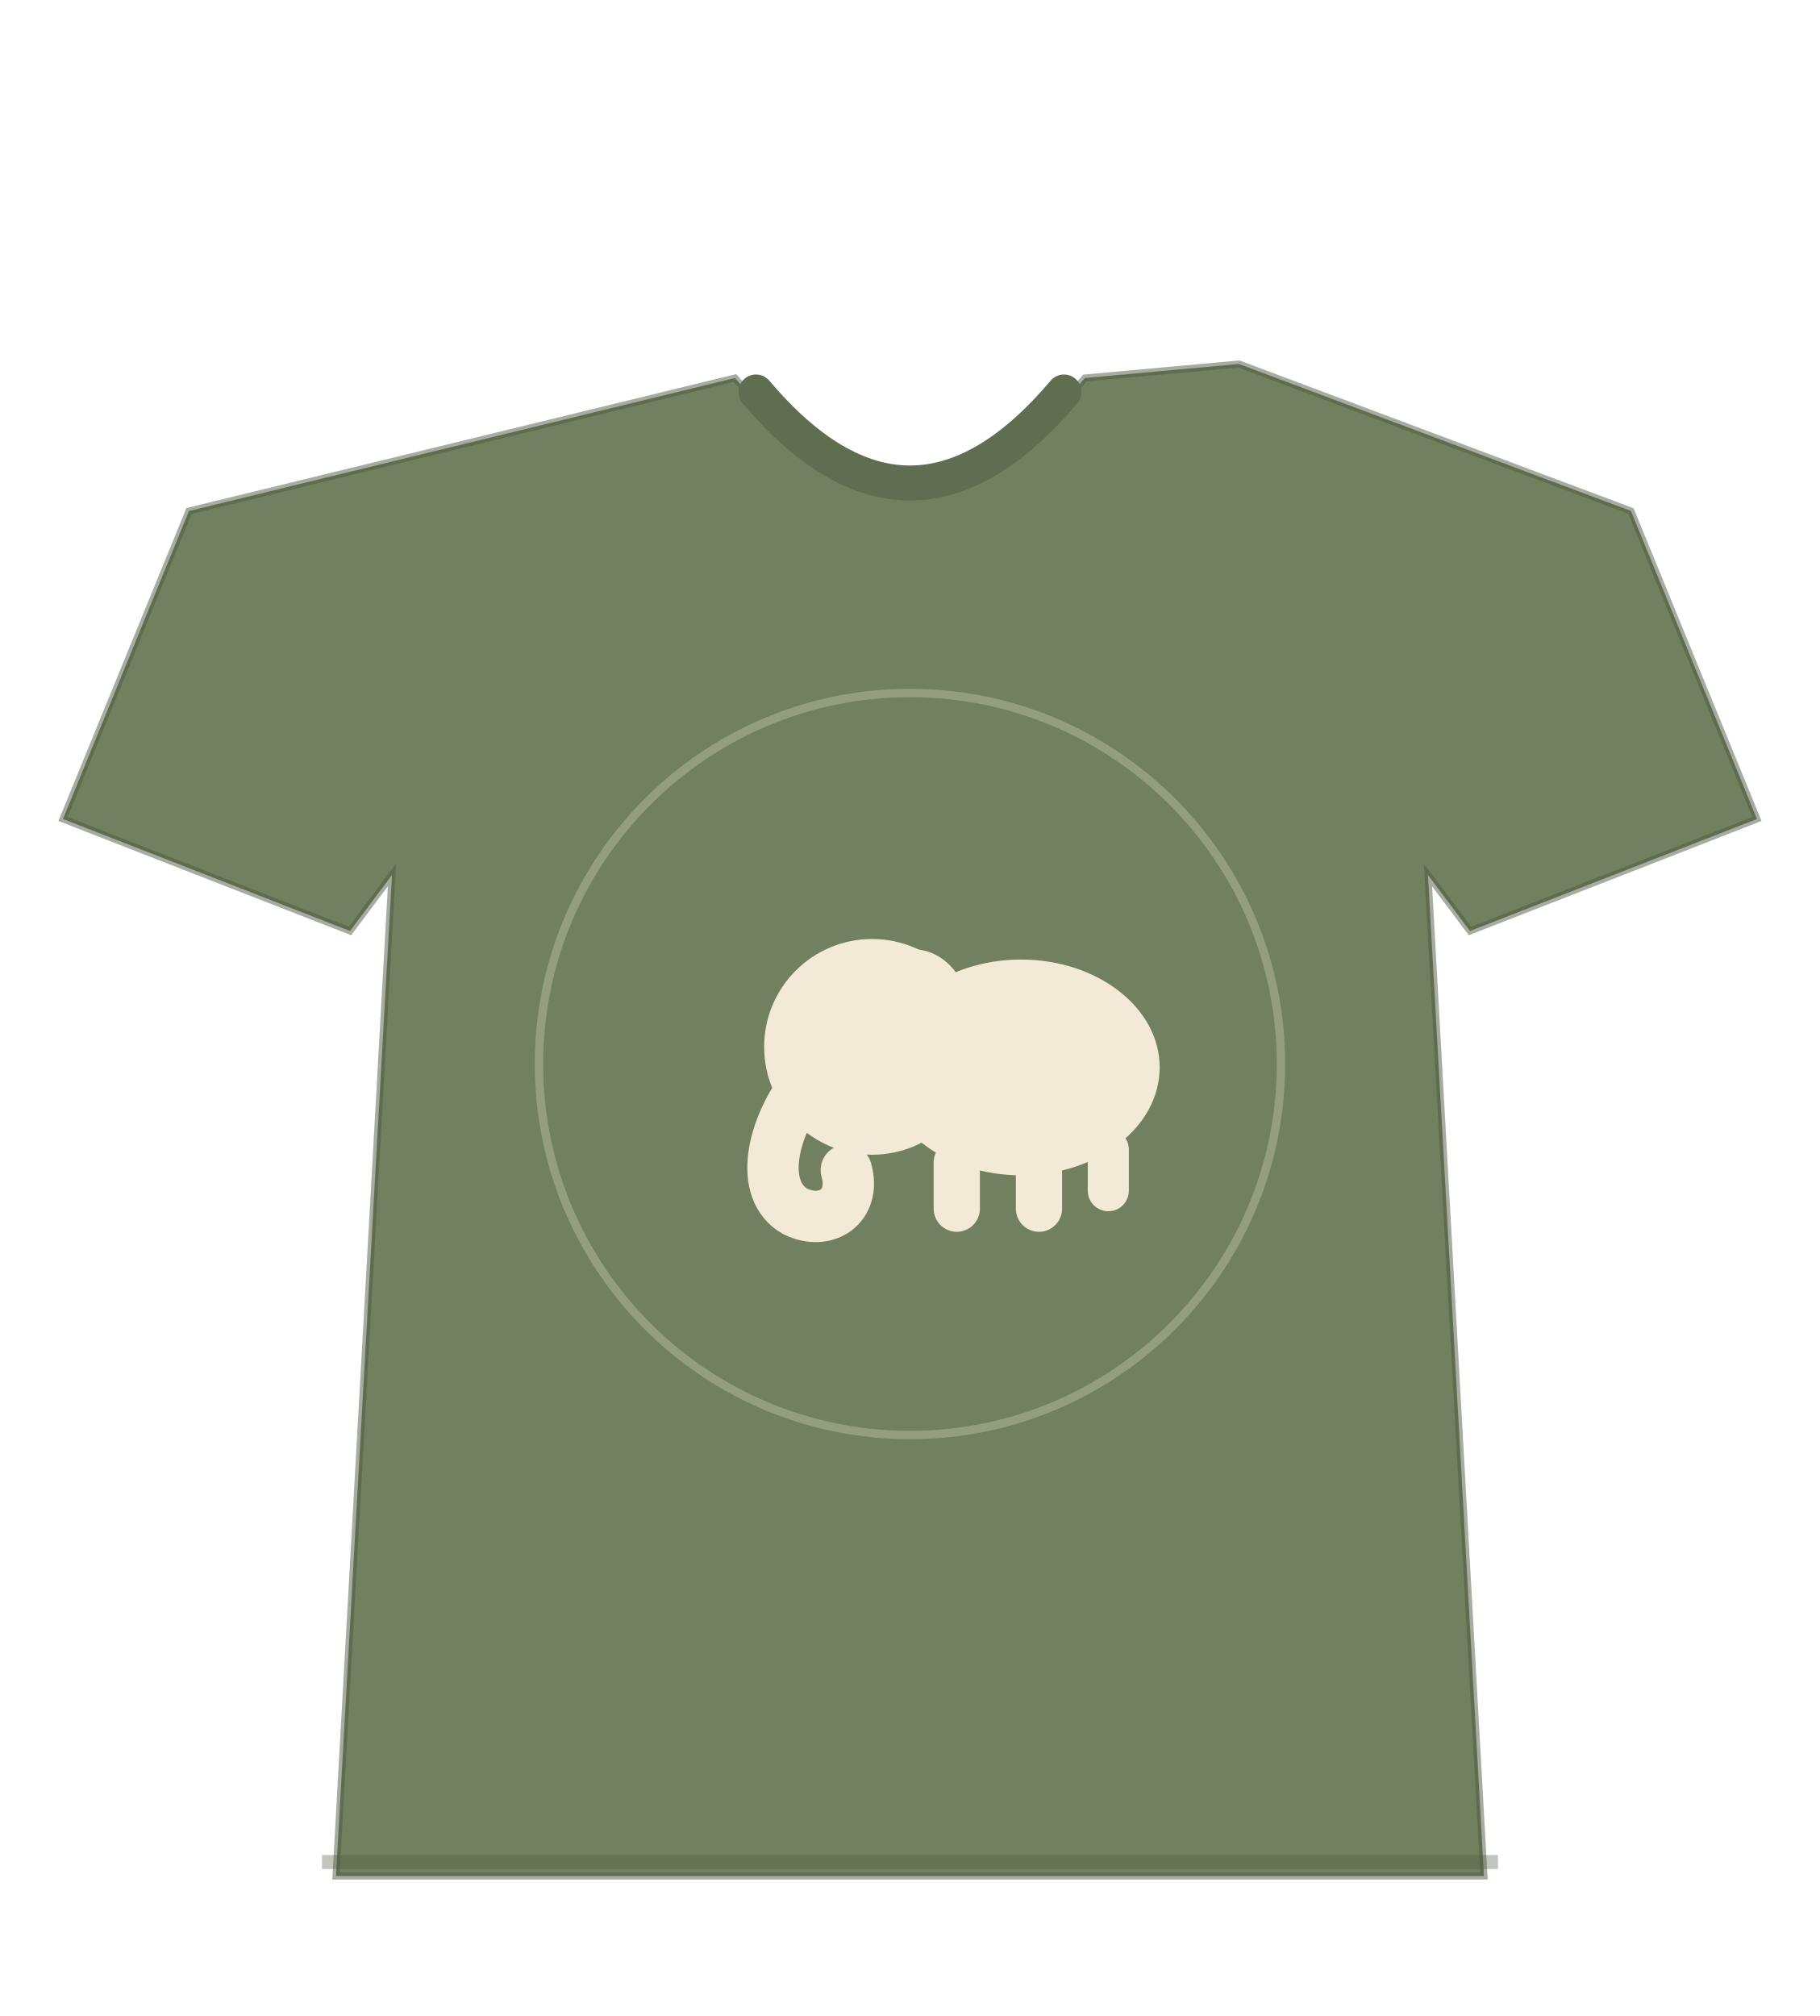
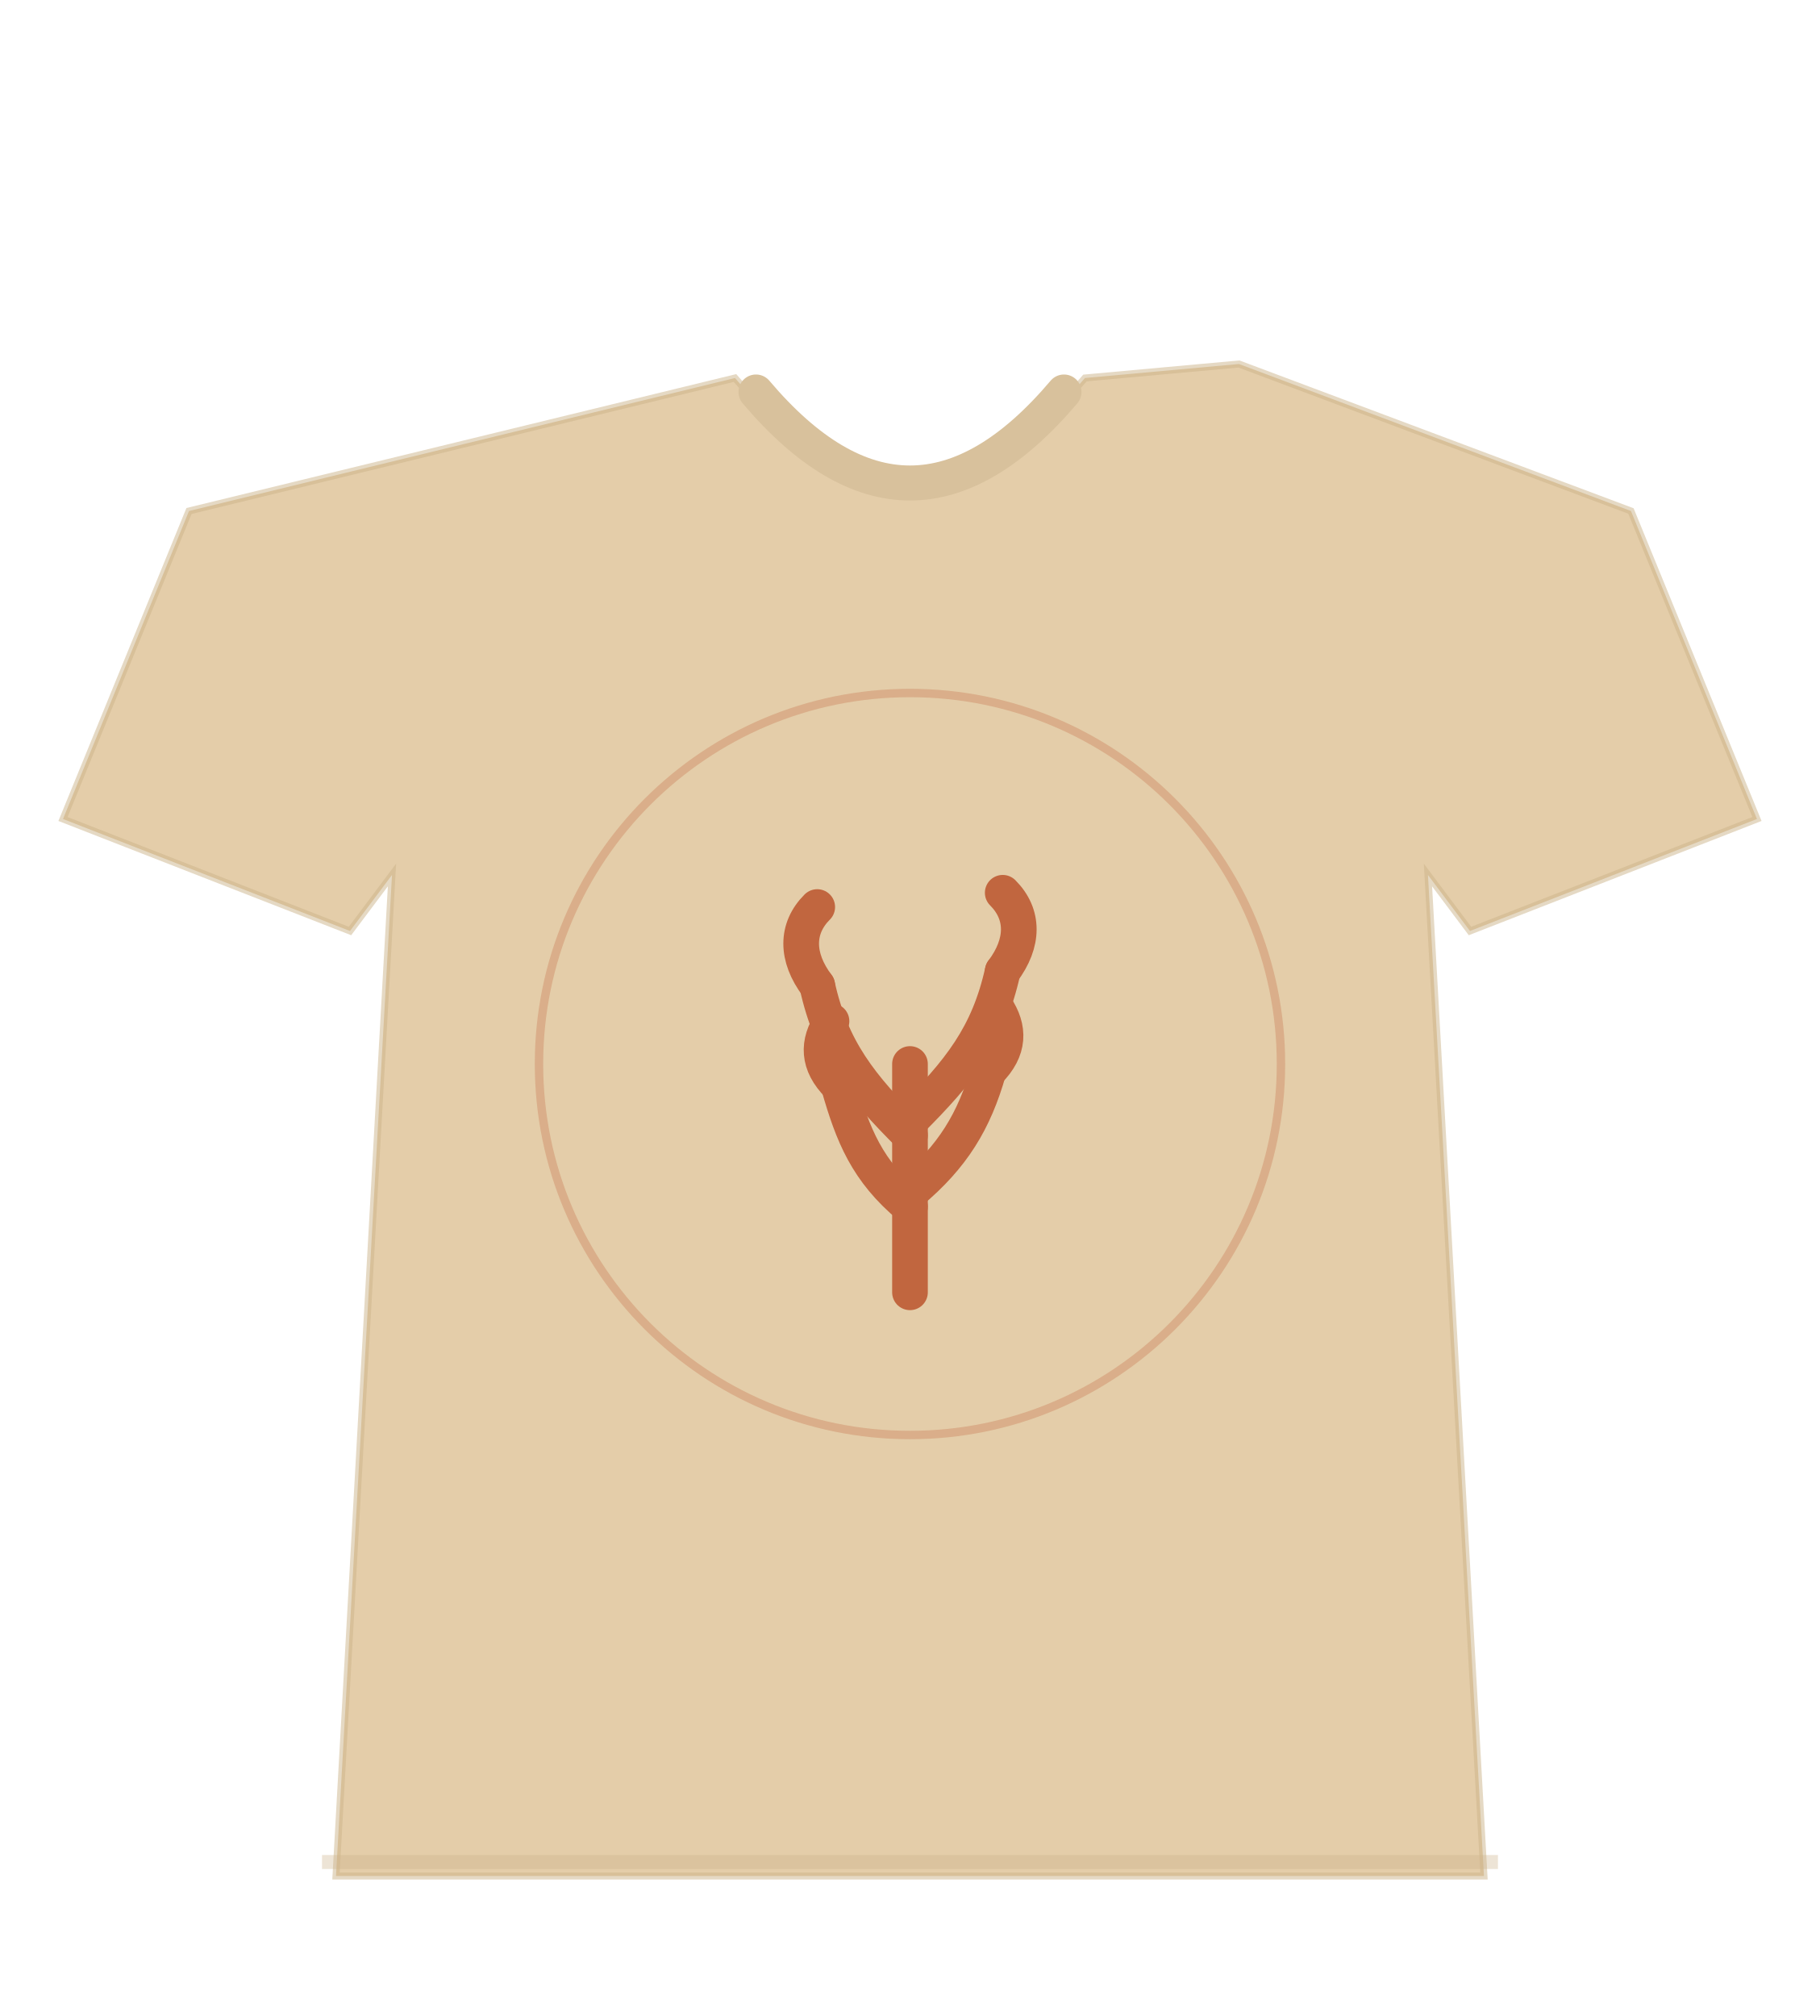
- <svg xmlns="http://www.w3.org/2000/svg" viewBox="0 0 260 288" role="img" aria-label="Camiseta A&amp;M">
-   <path d="M105,54 Q130,83 155,54 L177,52 L233,73 L251,117 L210,133 L204,125 L212,268 L48,268 L56,125 L50,133 L9,117 L27,73 Z" fill="#71805f" />
-   <path d="M105,54 Q130,83 155,54 L177,52 L233,73 L251,117 L210,133 L204,125 L212,268 L48,268 L56,125 L50,133 L9,117 L27,73 Z" fill="none" stroke="#4d5a40" stroke-width="1" opacity=".5" />
-   <path d="M46,266 L214,266" stroke="#4d5a40" stroke-width="2" opacity=".35" />
-   <path d="M108,56 Q130,82 152,56" fill="none" stroke="#5f6e50" stroke-width="5" stroke-linecap="round" />
+ <svg xmlns="http://www.w3.org/2000/svg" viewBox="0 0 260 288" role="img" aria-label="Camiseta Coral">
+   <path d="M105,54 Q130,83 155,54 L177,52 L233,73 L251,117 L210,133 L204,125 L212,268 L48,268 L56,125 L50,133 L9,117 L27,73 Z" fill="#E4CDA9" />
+   <path d="M105,54 Q130,83 155,54 L177,52 L233,73 L251,117 L210,133 L204,125 L212,268 L48,268 L56,125 L50,133 L9,117 L27,73 Z" fill="none" stroke="#cbb389" stroke-width="1" opacity=".5" />
+   <path d="M46,266 L214,266" stroke="#cbb389" stroke-width="2" opacity=".35" />
+   <path d="M108,56 Q130,82 152,56" fill="none" stroke="#d8c19c" stroke-width="5" stroke-linecap="round" />
  <clipPath id="pc">
    <circle cx="130" cy="152" r="53" />
  </clipPath>
  <g clip-path="url(#pc)">
    <svg x="77" y="99" width="106" height="106" viewBox="0 0 104 104">
-       <g transform="translate(15,10) scale(0.72)" fill="#f2ead7">
-         <circle cx="44" cy="55" r="21" />
-         <ellipse cx="73" cy="59" rx="27" ry="21" />
-         <ellipse cx="52" cy="49" rx="11" ry="13" />
-         <rect x="56" y="73" width="9" height="18" rx="4.5" />
-         <rect x="72" y="73" width="9" height="18" rx="4.5" />
-         <rect x="86" y="71" width="8" height="16" rx="4" />
-         <path d="M32,61 C24,71 22,83 29,87 C35,90 41,86 39,79" fill="none" stroke="#f2ead7" stroke-width="10" stroke-linecap="round" />
+       <g fill="none" stroke="#C1663F" stroke-width="5" stroke-linecap="round">
+         <path d="M52 84 L52 52" />
+         <path d="M52 62 C45 55 41 50 39 41" />
+         <path d="M52 60 C59 53 63 48 65 39" />
+         <path d="M52 72 C46 67 44 62 42 55" />
+         <path d="M52 70 C58 65 61 60 63 53" />
+         <path d="M39 41 C36 37 36 33 39 30" />
+         <path d="M65 39 C68 35 68 31 65 28" />
+         <path d="M42 55 C39 52 39 49 41 46" />
+         <path d="M63 53 C66 50 66 47 64 44" />
      </g>
    </svg>
  </g>
-   <circle cx="130" cy="152" r="53" fill="none" stroke="#f2ead7" stroke-width="1.2" opacity=".28" />
+   <circle cx="130" cy="152" r="53" fill="none" stroke="#C1663F" stroke-width="1.2" opacity=".3" />
</svg>
